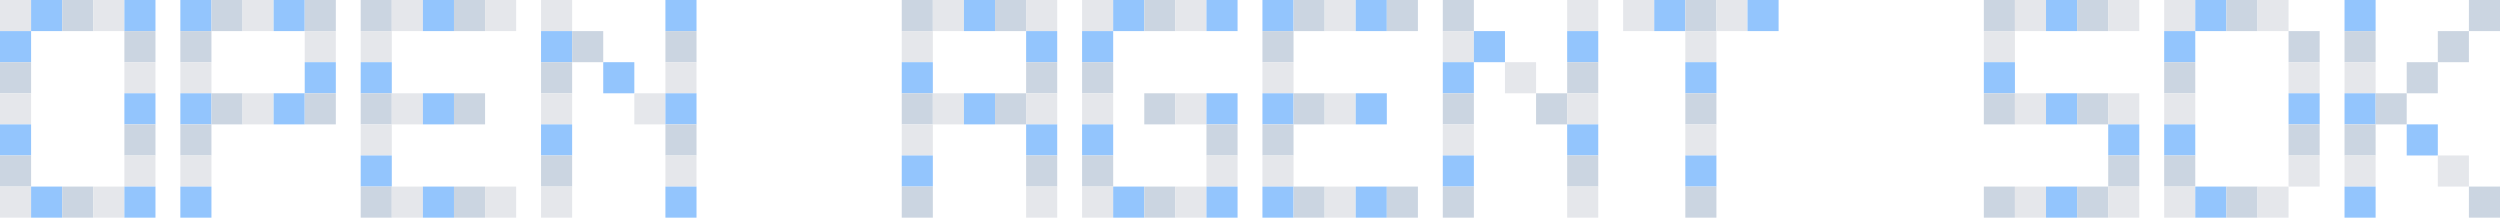
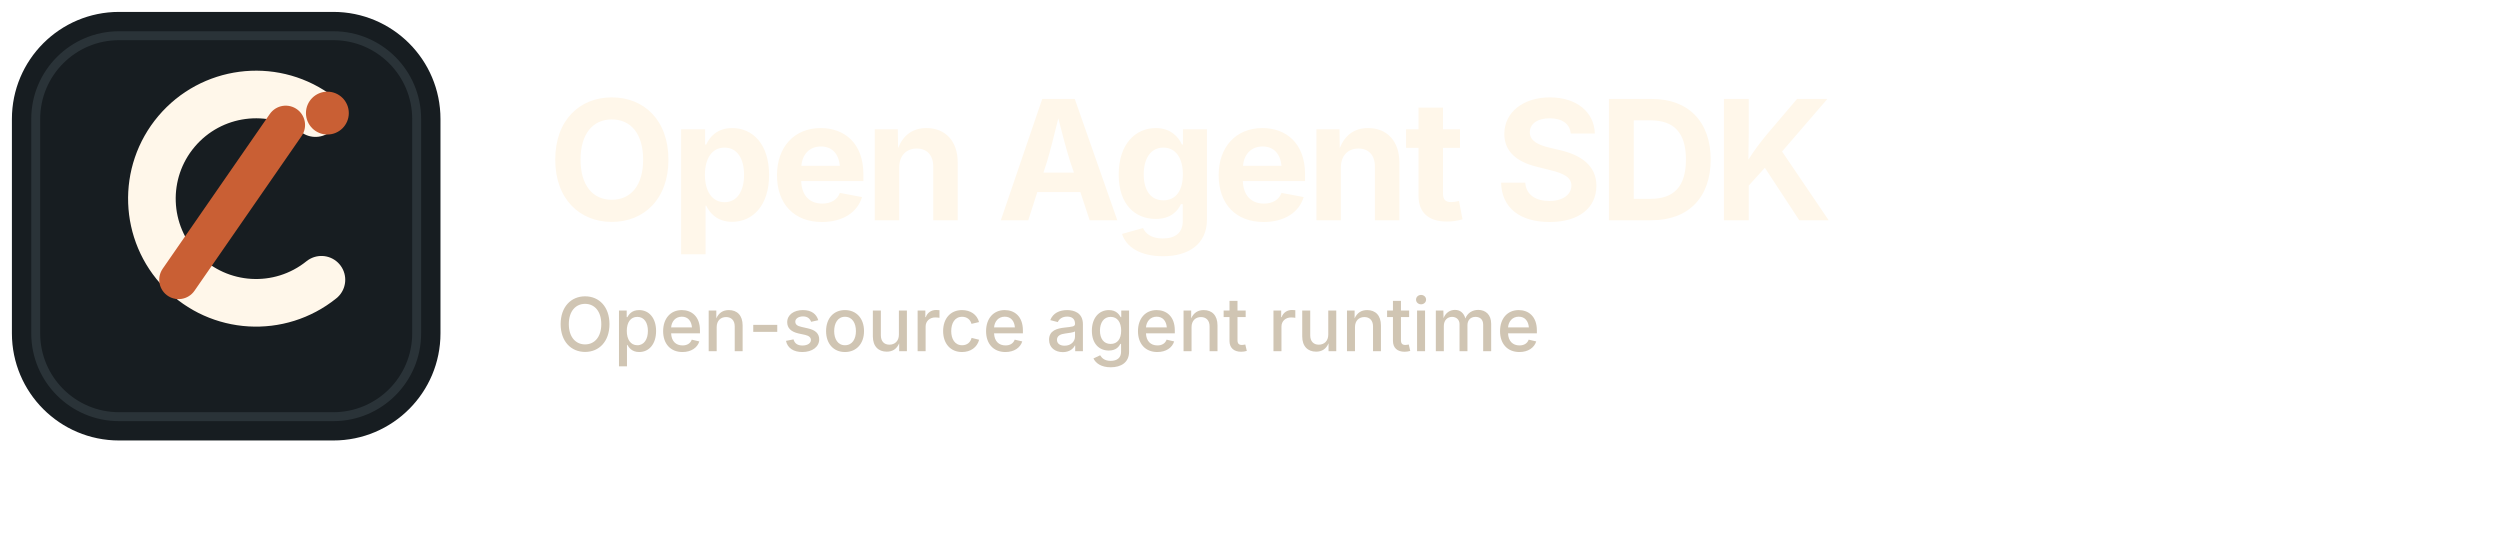
- <svg xmlns="http://www.w3.org/2000/svg" width="402" height="35" viewBox="40 61 402 35" role="img" aria-label="Open Agent SDK wordmark">
-   <g aria-label="OPEN AGENT SDK">
-     <rect x="40" y="61" width="5" height="5" fill="#e5e7eb" />
-     <rect x="45" y="61" width="5" height="5" fill="#93c5fd" />
-     <rect x="50" y="61" width="5" height="5" fill="#cbd5e1" />
-     <rect x="55" y="61" width="5" height="5" fill="#e5e7eb" />
-     <rect x="60" y="61" width="5" height="5" fill="#93c5fd" />
-     <rect x="40" y="66" width="5" height="5" fill="#93c5fd" />
-     <rect x="60" y="66" width="5" height="5" fill="#cbd5e1" />
-     <rect x="40" y="71" width="5" height="5" fill="#cbd5e1" />
-     <rect x="60" y="71" width="5" height="5" fill="#e5e7eb" />
-     <rect x="40" y="76" width="5" height="5" fill="#e5e7eb" />
-     <rect x="60" y="76" width="5" height="5" fill="#93c5fd" />
-     <rect x="40" y="81" width="5" height="5" fill="#93c5fd" />
-     <rect x="60" y="81" width="5" height="5" fill="#cbd5e1" />
-     <rect x="40" y="86" width="5" height="5" fill="#cbd5e1" />
-     <rect x="60" y="86" width="5" height="5" fill="#e5e7eb" />
-     <rect x="40" y="91" width="5" height="5" fill="#e5e7eb" />
-     <rect x="45" y="91" width="5" height="5" fill="#93c5fd" />
-     <rect x="50" y="91" width="5" height="5" fill="#cbd5e1" />
-     <rect x="55" y="91" width="5" height="5" fill="#e5e7eb" />
-     <rect x="60" y="91" width="5" height="5" fill="#93c5fd" />
-     <rect x="69" y="61" width="5" height="5" fill="#93c5fd" />
-     <rect x="74" y="61" width="5" height="5" fill="#cbd5e1" />
-     <rect x="79" y="61" width="5" height="5" fill="#e5e7eb" />
-     <rect x="84" y="61" width="5" height="5" fill="#93c5fd" />
-     <rect x="89" y="61" width="5" height="5" fill="#cbd5e1" />
-     <rect x="69" y="66" width="5" height="5" fill="#cbd5e1" />
-     <rect x="89" y="66" width="5" height="5" fill="#e5e7eb" />
-     <rect x="69" y="71" width="5" height="5" fill="#e5e7eb" />
-     <rect x="89" y="71" width="5" height="5" fill="#93c5fd" />
-     <rect x="69" y="76" width="5" height="5" fill="#93c5fd" />
-     <rect x="74" y="76" width="5" height="5" fill="#cbd5e1" />
-     <rect x="79" y="76" width="5" height="5" fill="#e5e7eb" />
-     <rect x="84" y="76" width="5" height="5" fill="#93c5fd" />
-     <rect x="89" y="76" width="5" height="5" fill="#cbd5e1" />
-     <rect x="69" y="81" width="5" height="5" fill="#cbd5e1" />
-     <rect x="69" y="86" width="5" height="5" fill="#e5e7eb" />
-     <rect x="69" y="91" width="5" height="5" fill="#93c5fd" />
-     <rect x="98" y="61" width="5" height="5" fill="#cbd5e1" />
-     <rect x="103" y="61" width="5" height="5" fill="#e5e7eb" />
-     <rect x="108" y="61" width="5" height="5" fill="#93c5fd" />
-     <rect x="113" y="61" width="5" height="5" fill="#cbd5e1" />
-     <rect x="118" y="61" width="5" height="5" fill="#e5e7eb" />
-     <rect x="98" y="66" width="5" height="5" fill="#e5e7eb" />
-     <rect x="98" y="71" width="5" height="5" fill="#93c5fd" />
-     <rect x="98" y="76" width="5" height="5" fill="#cbd5e1" />
-     <rect x="103" y="76" width="5" height="5" fill="#e5e7eb" />
-     <rect x="108" y="76" width="5" height="5" fill="#93c5fd" />
-     <rect x="113" y="76" width="5" height="5" fill="#cbd5e1" />
-     <rect x="98" y="81" width="5" height="5" fill="#e5e7eb" />
-     <rect x="98" y="86" width="5" height="5" fill="#93c5fd" />
-     <rect x="98" y="91" width="5" height="5" fill="#cbd5e1" />
-     <rect x="103" y="91" width="5" height="5" fill="#e5e7eb" />
-     <rect x="108" y="91" width="5" height="5" fill="#93c5fd" />
-     <rect x="113" y="91" width="5" height="5" fill="#cbd5e1" />
-     <rect x="118" y="91" width="5" height="5" fill="#e5e7eb" />
-     <rect x="127" y="61" width="5" height="5" fill="#e5e7eb" />
-     <rect x="147" y="61" width="5" height="5" fill="#93c5fd" />
-     <rect x="127" y="66" width="5" height="5" fill="#93c5fd" />
-     <rect x="132" y="66" width="5" height="5" fill="#cbd5e1" />
-     <rect x="147" y="66" width="5" height="5" fill="#cbd5e1" />
-     <rect x="127" y="71" width="5" height="5" fill="#cbd5e1" />
-     <rect x="137" y="71" width="5" height="5" fill="#93c5fd" />
-     <rect x="147" y="71" width="5" height="5" fill="#e5e7eb" />
-     <rect x="127" y="76" width="5" height="5" fill="#e5e7eb" />
-     <rect x="142" y="76" width="5" height="5" fill="#e5e7eb" />
-     <rect x="147" y="76" width="5" height="5" fill="#93c5fd" />
-     <rect x="127" y="81" width="5" height="5" fill="#93c5fd" />
-     <rect x="147" y="81" width="5" height="5" fill="#cbd5e1" />
-     <rect x="127" y="86" width="5" height="5" fill="#cbd5e1" />
-     <rect x="147" y="86" width="5" height="5" fill="#e5e7eb" />
-     <rect x="127" y="91" width="5" height="5" fill="#e5e7eb" />
-     <rect x="147" y="91" width="5" height="5" fill="#93c5fd" />
-     <rect x="185" y="61" width="5" height="5" fill="#cbd5e1" />
-     <rect x="190" y="61" width="5" height="5" fill="#e5e7eb" />
-     <rect x="195" y="61" width="5" height="5" fill="#93c5fd" />
-     <rect x="200" y="61" width="5" height="5" fill="#cbd5e1" />
-     <rect x="205" y="61" width="5" height="5" fill="#e5e7eb" />
-     <rect x="185" y="66" width="5" height="5" fill="#e5e7eb" />
-     <rect x="205" y="66" width="5" height="5" fill="#93c5fd" />
-     <rect x="185" y="71" width="5" height="5" fill="#93c5fd" />
-     <rect x="205" y="71" width="5" height="5" fill="#cbd5e1" />
-     <rect x="185" y="76" width="5" height="5" fill="#cbd5e1" />
-     <rect x="190" y="76" width="5" height="5" fill="#e5e7eb" />
-     <rect x="195" y="76" width="5" height="5" fill="#93c5fd" />
-     <rect x="200" y="76" width="5" height="5" fill="#cbd5e1" />
-     <rect x="205" y="76" width="5" height="5" fill="#e5e7eb" />
-     <rect x="185" y="81" width="5" height="5" fill="#e5e7eb" />
-     <rect x="205" y="81" width="5" height="5" fill="#93c5fd" />
-     <rect x="185" y="86" width="5" height="5" fill="#93c5fd" />
-     <rect x="205" y="86" width="5" height="5" fill="#cbd5e1" />
-     <rect x="185" y="91" width="5" height="5" fill="#cbd5e1" />
-     <rect x="205" y="91" width="5" height="5" fill="#e5e7eb" />
-     <rect x="214" y="61" width="5" height="5" fill="#e5e7eb" />
-     <rect x="219" y="61" width="5" height="5" fill="#93c5fd" />
-     <rect x="224" y="61" width="5" height="5" fill="#cbd5e1" />
-     <rect x="229" y="61" width="5" height="5" fill="#e5e7eb" />
-     <rect x="234" y="61" width="5" height="5" fill="#93c5fd" />
-     <rect x="214" y="66" width="5" height="5" fill="#93c5fd" />
-     <rect x="214" y="71" width="5" height="5" fill="#cbd5e1" />
-     <rect x="214" y="76" width="5" height="5" fill="#e5e7eb" />
-     <rect x="224" y="76" width="5" height="5" fill="#cbd5e1" />
-     <rect x="229" y="76" width="5" height="5" fill="#e5e7eb" />
-     <rect x="234" y="76" width="5" height="5" fill="#93c5fd" />
-     <rect x="214" y="81" width="5" height="5" fill="#93c5fd" />
-     <rect x="234" y="81" width="5" height="5" fill="#cbd5e1" />
-     <rect x="214" y="86" width="5" height="5" fill="#cbd5e1" />
-     <rect x="234" y="86" width="5" height="5" fill="#e5e7eb" />
-     <rect x="214" y="91" width="5" height="5" fill="#e5e7eb" />
-     <rect x="219" y="91" width="5" height="5" fill="#93c5fd" />
-     <rect x="224" y="91" width="5" height="5" fill="#cbd5e1" />
-     <rect x="229" y="91" width="5" height="5" fill="#e5e7eb" />
-     <rect x="234" y="91" width="5" height="5" fill="#93c5fd" />
-     <rect x="243" y="61" width="5" height="5" fill="#93c5fd" />
-     <rect x="248" y="61" width="5" height="5" fill="#cbd5e1" />
-     <rect x="253" y="61" width="5" height="5" fill="#e5e7eb" />
-     <rect x="258" y="61" width="5" height="5" fill="#93c5fd" />
-     <rect x="263" y="61" width="5" height="5" fill="#cbd5e1" />
-     <rect x="243" y="66" width="5" height="5" fill="#cbd5e1" />
-     <rect x="243" y="71" width="5" height="5" fill="#e5e7eb" />
-     <rect x="243" y="76" width="5" height="5" fill="#93c5fd" />
-     <rect x="248" y="76" width="5" height="5" fill="#cbd5e1" />
-     <rect x="253" y="76" width="5" height="5" fill="#e5e7eb" />
-     <rect x="258" y="76" width="5" height="5" fill="#93c5fd" />
-     <rect x="243" y="81" width="5" height="5" fill="#cbd5e1" />
-     <rect x="243" y="86" width="5" height="5" fill="#e5e7eb" />
-     <rect x="243" y="91" width="5" height="5" fill="#93c5fd" />
-     <rect x="248" y="91" width="5" height="5" fill="#cbd5e1" />
-     <rect x="253" y="91" width="5" height="5" fill="#e5e7eb" />
-     <rect x="258" y="91" width="5" height="5" fill="#93c5fd" />
-     <rect x="263" y="91" width="5" height="5" fill="#cbd5e1" />
-     <rect x="272" y="61" width="5" height="5" fill="#cbd5e1" />
-     <rect x="292" y="61" width="5" height="5" fill="#e5e7eb" />
-     <rect x="272" y="66" width="5" height="5" fill="#e5e7eb" />
-     <rect x="277" y="66" width="5" height="5" fill="#93c5fd" />
-     <rect x="292" y="66" width="5" height="5" fill="#93c5fd" />
-     <rect x="272" y="71" width="5" height="5" fill="#93c5fd" />
-     <rect x="282" y="71" width="5" height="5" fill="#e5e7eb" />
-     <rect x="292" y="71" width="5" height="5" fill="#cbd5e1" />
-     <rect x="272" y="76" width="5" height="5" fill="#cbd5e1" />
-     <rect x="287" y="76" width="5" height="5" fill="#cbd5e1" />
-     <rect x="292" y="76" width="5" height="5" fill="#e5e7eb" />
-     <rect x="272" y="81" width="5" height="5" fill="#e5e7eb" />
-     <rect x="292" y="81" width="5" height="5" fill="#93c5fd" />
-     <rect x="272" y="86" width="5" height="5" fill="#93c5fd" />
-     <rect x="292" y="86" width="5" height="5" fill="#cbd5e1" />
-     <rect x="272" y="91" width="5" height="5" fill="#cbd5e1" />
-     <rect x="292" y="91" width="5" height="5" fill="#e5e7eb" />
-     <rect x="301" y="61" width="5" height="5" fill="#e5e7eb" />
-     <rect x="306" y="61" width="5" height="5" fill="#93c5fd" />
-     <rect x="311" y="61" width="5" height="5" fill="#cbd5e1" />
-     <rect x="316" y="61" width="5" height="5" fill="#e5e7eb" />
-     <rect x="321" y="61" width="5" height="5" fill="#93c5fd" />
-     <rect x="311" y="66" width="5" height="5" fill="#e5e7eb" />
-     <rect x="311" y="71" width="5" height="5" fill="#93c5fd" />
-     <rect x="311" y="76" width="5" height="5" fill="#cbd5e1" />
-     <rect x="311" y="81" width="5" height="5" fill="#e5e7eb" />
-     <rect x="311" y="86" width="5" height="5" fill="#93c5fd" />
-     <rect x="311" y="91" width="5" height="5" fill="#cbd5e1" />
-     <rect x="359" y="61" width="5" height="5" fill="#cbd5e1" />
-     <rect x="364" y="61" width="5" height="5" fill="#e5e7eb" />
-     <rect x="369" y="61" width="5" height="5" fill="#93c5fd" />
-     <rect x="374" y="61" width="5" height="5" fill="#cbd5e1" />
-     <rect x="379" y="61" width="5" height="5" fill="#e5e7eb" />
-     <rect x="359" y="66" width="5" height="5" fill="#e5e7eb" />
-     <rect x="359" y="71" width="5" height="5" fill="#93c5fd" />
-     <rect x="359" y="76" width="5" height="5" fill="#cbd5e1" />
-     <rect x="364" y="76" width="5" height="5" fill="#e5e7eb" />
-     <rect x="369" y="76" width="5" height="5" fill="#93c5fd" />
-     <rect x="374" y="76" width="5" height="5" fill="#cbd5e1" />
-     <rect x="379" y="76" width="5" height="5" fill="#e5e7eb" />
-     <rect x="379" y="81" width="5" height="5" fill="#93c5fd" />
-     <rect x="379" y="86" width="5" height="5" fill="#cbd5e1" />
-     <rect x="359" y="91" width="5" height="5" fill="#cbd5e1" />
-     <rect x="364" y="91" width="5" height="5" fill="#e5e7eb" />
-     <rect x="369" y="91" width="5" height="5" fill="#93c5fd" />
-     <rect x="374" y="91" width="5" height="5" fill="#cbd5e1" />
-     <rect x="379" y="91" width="5" height="5" fill="#e5e7eb" />
-     <rect x="388" y="61" width="5" height="5" fill="#e5e7eb" />
-     <rect x="393" y="61" width="5" height="5" fill="#93c5fd" />
-     <rect x="398" y="61" width="5" height="5" fill="#cbd5e1" />
-     <rect x="403" y="61" width="5" height="5" fill="#e5e7eb" />
-     <rect x="388" y="66" width="5" height="5" fill="#93c5fd" />
-     <rect x="408" y="66" width="5" height="5" fill="#cbd5e1" />
-     <rect x="388" y="71" width="5" height="5" fill="#cbd5e1" />
-     <rect x="408" y="71" width="5" height="5" fill="#e5e7eb" />
-     <rect x="388" y="76" width="5" height="5" fill="#e5e7eb" />
-     <rect x="408" y="76" width="5" height="5" fill="#93c5fd" />
-     <rect x="388" y="81" width="5" height="5" fill="#93c5fd" />
-     <rect x="408" y="81" width="5" height="5" fill="#cbd5e1" />
-     <rect x="388" y="86" width="5" height="5" fill="#cbd5e1" />
-     <rect x="408" y="86" width="5" height="5" fill="#e5e7eb" />
-     <rect x="388" y="91" width="5" height="5" fill="#e5e7eb" />
-     <rect x="393" y="91" width="5" height="5" fill="#93c5fd" />
-     <rect x="398" y="91" width="5" height="5" fill="#cbd5e1" />
-     <rect x="403" y="91" width="5" height="5" fill="#e5e7eb" />
-     <rect x="417" y="61" width="5" height="5" fill="#93c5fd" />
-     <rect x="437" y="61" width="5" height="5" fill="#cbd5e1" />
-     <rect x="417" y="66" width="5" height="5" fill="#cbd5e1" />
-     <rect x="432" y="66" width="5" height="5" fill="#cbd5e1" />
-     <rect x="417" y="71" width="5" height="5" fill="#e5e7eb" />
-     <rect x="427" y="71" width="5" height="5" fill="#cbd5e1" />
-     <rect x="417" y="76" width="5" height="5" fill="#93c5fd" />
-     <rect x="422" y="76" width="5" height="5" fill="#cbd5e1" />
-     <rect x="417" y="81" width="5" height="5" fill="#cbd5e1" />
-     <rect x="427" y="81" width="5" height="5" fill="#93c5fd" />
-     <rect x="417" y="86" width="5" height="5" fill="#e5e7eb" />
-     <rect x="432" y="86" width="5" height="5" fill="#e5e7eb" />
-     <rect x="417" y="91" width="5" height="5" fill="#93c5fd" />
-     <rect x="437" y="91" width="5" height="5" fill="#cbd5e1" />
+ <svg xmlns="http://www.w3.org/2000/svg" width="420" height="92" viewBox="0 0 420 92" fill="none" role="img" aria-label="Open Agent SDK">
+   <rect x="2" y="2" width="72" height="72" rx="18" fill="#171d21" />
+   <rect x="6" y="6" width="64" height="64" rx="14" stroke="#2A3338" stroke-width="1.5" />
+   <path d="M53 19A17.5 17.5 0 1 0 54 47" stroke="#FFF7EA" stroke-width="8" stroke-linecap="round" />
+   <path d="M30 47L48 21" stroke="#C95F34" stroke-width="6.5" stroke-linecap="round" />
+   <circle cx="55" cy="19" r="3.6" fill="#C95F34" />
+   <g fill="#FFF7EA">
+     <text x="92" y="37" font-size="28" font-family="'Avenir Next', 'SF Pro Display', 'Helvetica Neue', sans-serif" font-weight="700" letter-spacing="-0.9">Open Agent SDK</text>
+     <text x="93.5" y="59" font-size="12.5" font-family="'Avenir Next', 'SF Pro Text', 'Helvetica Neue', sans-serif" font-weight="500" fill="#D0C5B3">Open-source agent runtime</text>
  </g>
</svg>
